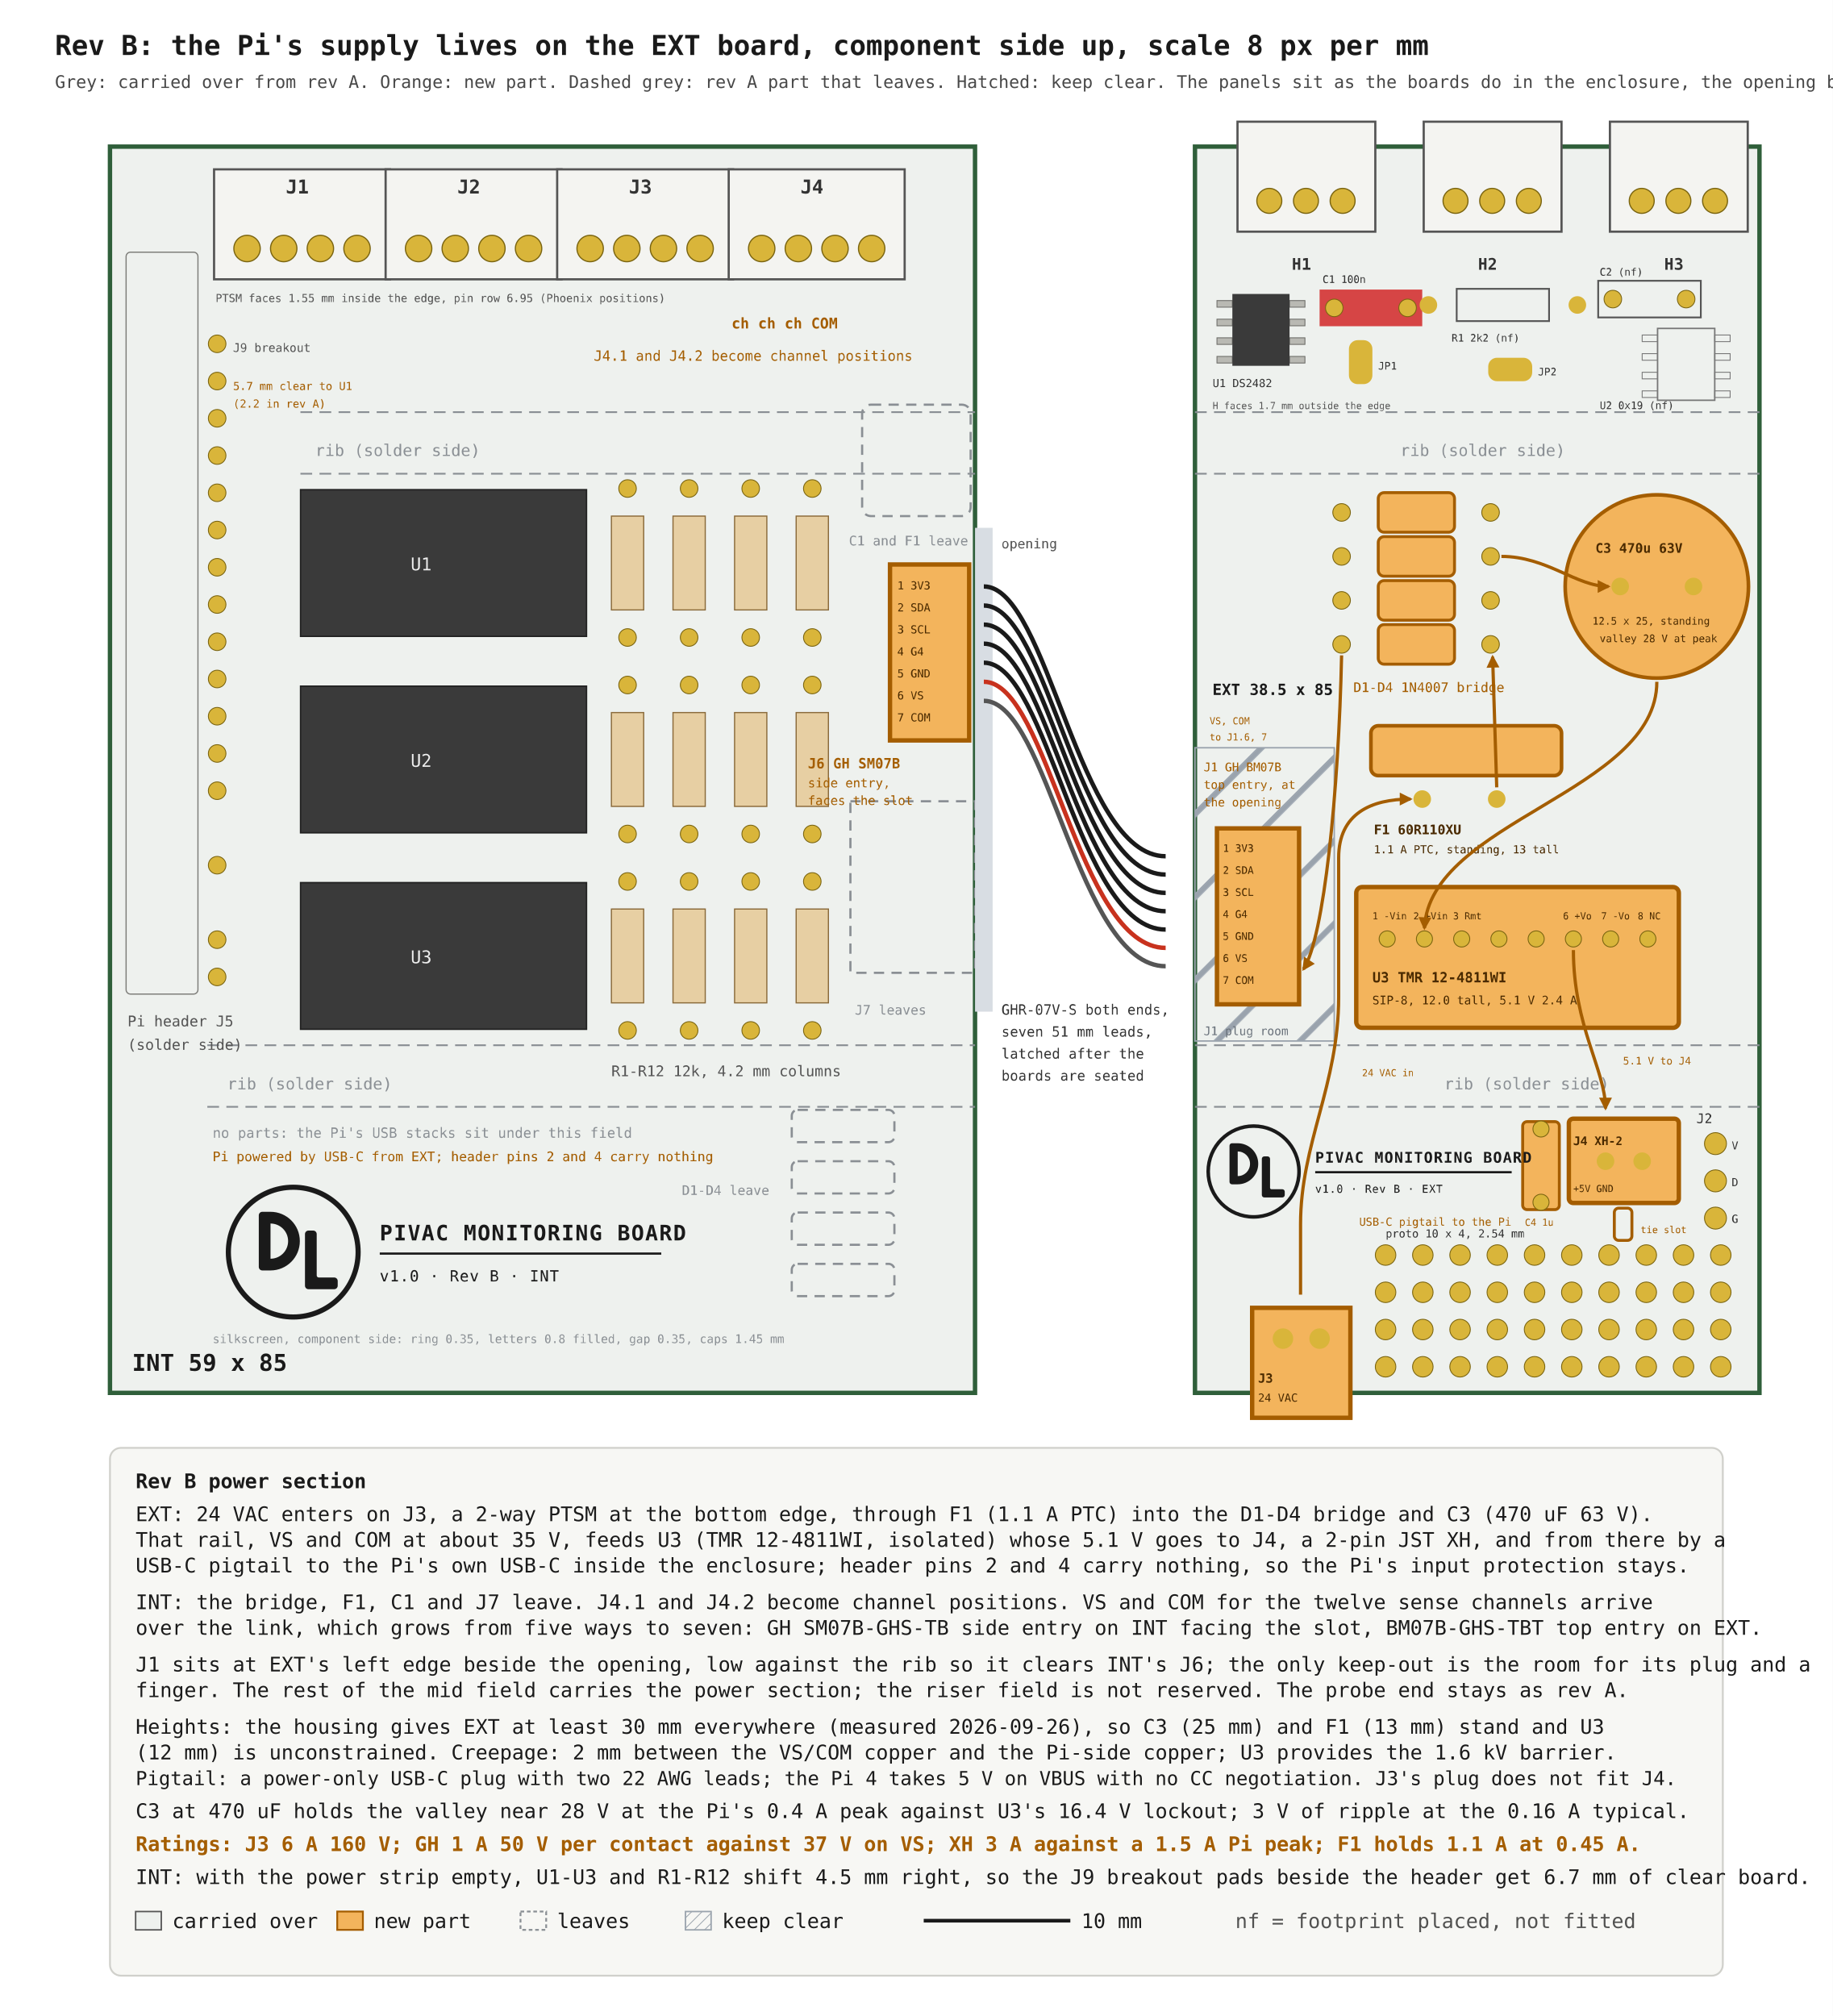
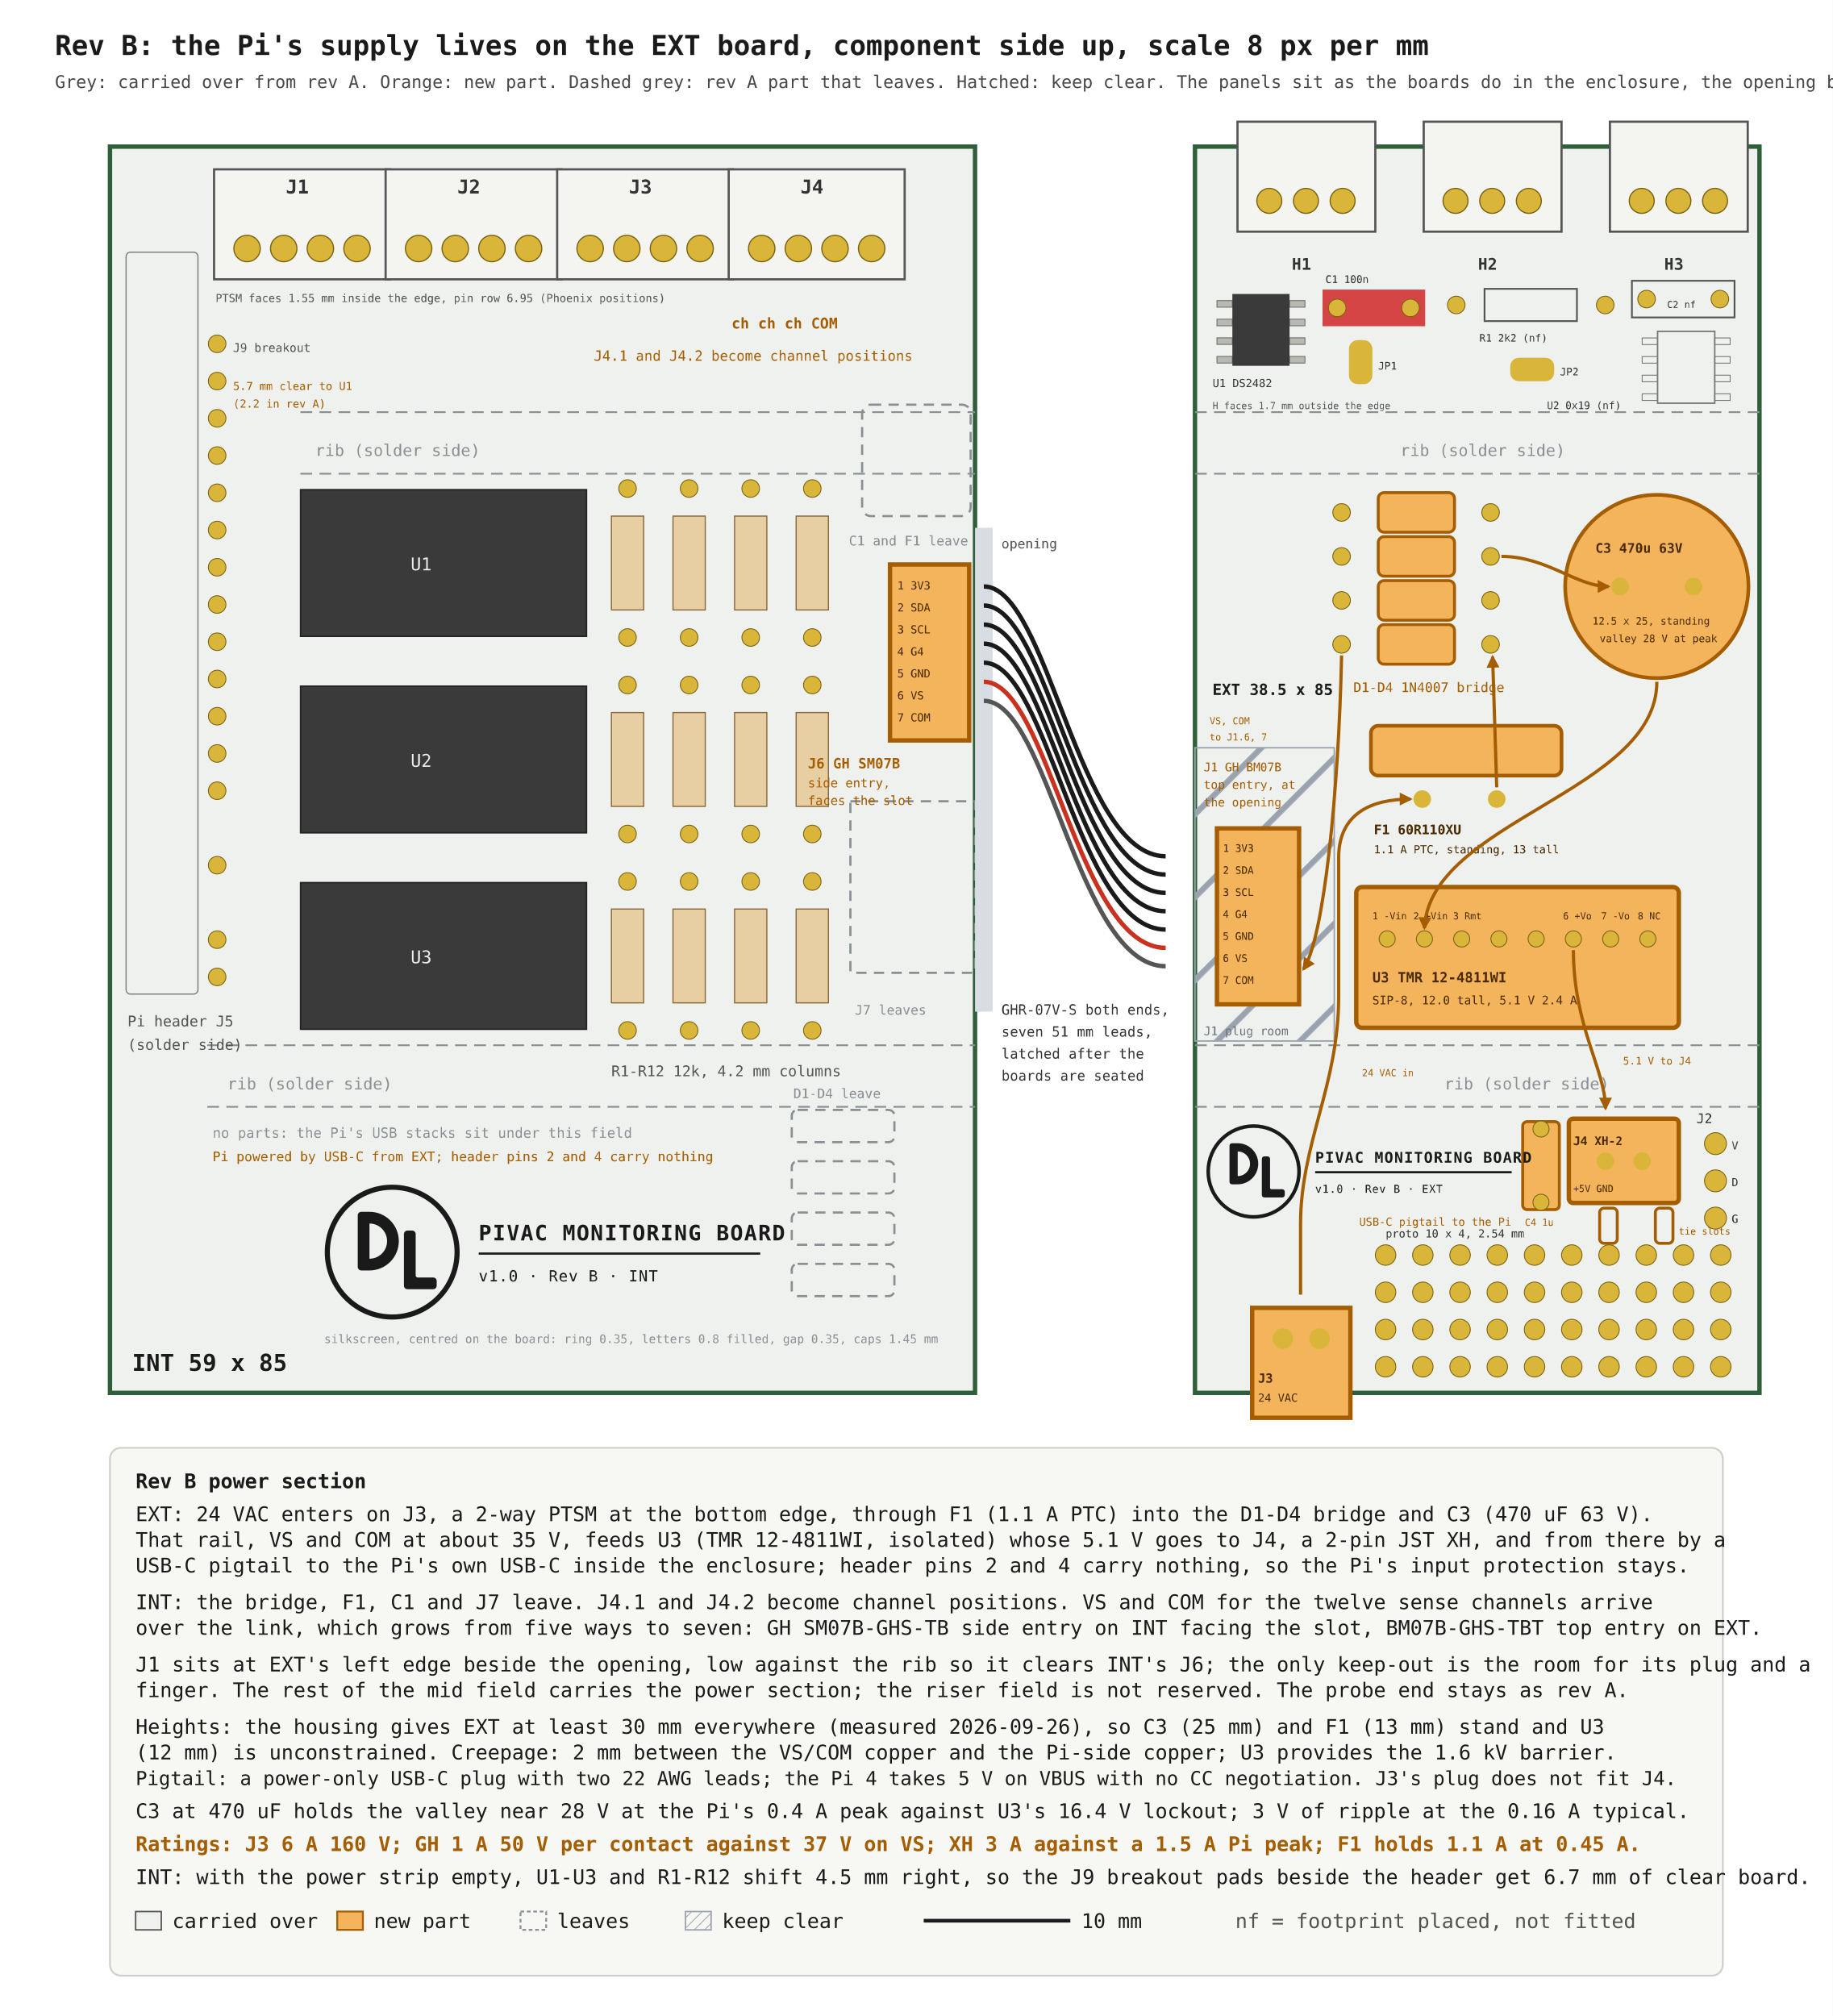
<svg xmlns="http://www.w3.org/2000/svg" viewBox="0 0 1000 1100" role="img" aria-label="Rev B component layout: the 24 VAC entry, rectifier, reservoir and TMR 12-4811WI converter on the EXT board's mid field with a USB-C pigtail to the Pi, a 7-way GH link at the opening carrying VS and COM to the INT board, and the INT board with its power section removed." style="max-width:100%;height:auto">
  <defs>
    <pattern id="hatch" width="4" height="4" patternUnits="userSpaceOnUse" patternTransform="rotate(45)">
      <line x1="0" y1="0" x2="0" y2="4" stroke="#9aa3ad" stroke-width="0.8" />
    </pattern>
    <marker id="arr" viewBox="0 0 6 6" refX="5" refY="3" markerWidth="4" markerHeight="4" orient="auto">
      <path d="M0,0 L6,3 L0,6 z" fill="#a45d00" />
    </marker>
  </defs>
  <rect x="0" y="0" width="1000" height="1100" fill="#ffffff" />
  <g font-family="IBM Plex Mono, ui-monospace, monospace" fill="#1a1a1a">
    <text x="30" y="30" font-size="15" font-weight="700">Rev B: the Pi's supply lives on the EXT board, component side up, scale 8 px per mm</text>
    <text x="30" y="48" font-size="9.5" opacity="0.8">Grey: carried over from rev A. Orange: new part. Dashed grey: rev A part that leaves. Hatched: keep clear. The panels sit as the boards do in the enclosure, the opening between them.</text>
    <g transform="translate(60,80) scale(8)">
      <rect x="0" y="0" width="59" height="85" fill="#eef1ee" stroke="#2f5f3a" stroke-width="0.3" />
      <text x="1.5" y="83.5" font-size="1.6" font-weight="700">INT 59 x 85</text>
      <g stroke="#8a8f94" stroke-width="0.12" stroke-dasharray="0.8 0.5" fill="none">
        <line x1="12.99" y1="18.11" x2="59" y2="18.11" />
        <line x1="12.99" y1="22.31" x2="59" y2="22.31" />
        <line x1="6.64" y1="61.29" x2="59" y2="61.29" />
        <line x1="6.64" y1="65.49" x2="59" y2="65.49" />
      </g>
      <text x="14" y="21.1" font-size="1.1" fill="#8a8f94">rib (solder side)</text>
      <text x="8" y="64.3" font-size="1.1" fill="#8a8f94">rib (solder side)</text>
      <rect x="1.1" y="7.2" width="4.9" height="50.6" rx="0.3" fill="none" stroke="#7c7c78" stroke-width="0.08" />
      <text x="1.2" y="60" font-size="1.0" fill="#555">Pi header J5</text>
      <text x="1.2" y="61.6" font-size="1.0" fill="#555">(solder side)</text>
      <g fill="#f4f4f1" stroke="#555" stroke-width="0.15">
        <rect x="7.1" y="1.55" width="12" height="7.5" />
        <rect x="18.8" y="1.55" width="12" height="7.5" />
        <rect x="30.5" y="1.55" width="12" height="7.5" />
        <rect x="42.2" y="1.55" width="12" height="7.5" />
      </g>
      <g fill="#d9b53a" stroke="#7a6410" stroke-width="0.08">
        <circle cx="9.35" cy="6.95" r="0.9" />
        <circle cx="11.85" cy="6.95" r="0.9" />
        <circle cx="14.35" cy="6.95" r="0.9" />
        <circle cx="16.85" cy="6.95" r="0.9" />
        <circle cx="21.05" cy="6.95" r="0.9" />
        <circle cx="23.55" cy="6.95" r="0.9" />
        <circle cx="26.05" cy="6.95" r="0.9" />
        <circle cx="28.55" cy="6.95" r="0.9" />
        <circle cx="32.75" cy="6.95" r="0.9" />
        <circle cx="35.25" cy="6.95" r="0.9" />
        <circle cx="37.75" cy="6.95" r="0.9" />
        <circle cx="40.25" cy="6.95" r="0.9" />
        <circle cx="44.45" cy="6.95" r="0.9" />
        <circle cx="46.95" cy="6.95" r="0.9" />
        <circle cx="49.45" cy="6.95" r="0.9" />
        <circle cx="51.95" cy="6.95" r="0.9" />
      </g>
      <g font-size="1.3" font-weight="700" fill="#333">
        <text x="12" y="3.2">J1</text>
        <text x="23.7" y="3.2">J2</text>
        <text x="35.4" y="3.2">J3</text>
        <text x="47.1" y="3.2">J4</text>
      </g>
      <text x="42.4" y="12.4" font-size="1.0" font-weight="700" fill="#a45d00">ch  ch  ch  COM</text>
      <text x="7.2" y="10.6" font-size="0.75" fill="#555">PTSM faces 1.55 mm inside the edge, pin row 6.95 (Phoenix positions)</text>
      <text x="33" y="14.6" font-size="0.95" fill="#a45d00">J4.1 and J4.2 become channel positions</text>
      <g fill="#d9b53a" stroke="#7a6410" stroke-width="0.06">
        <circle cx="7.31" cy="13.45" r="0.6" />
        <circle cx="7.31" cy="15.99" r="0.6" />
        <circle cx="7.31" cy="18.53" r="0.6" />
        <circle cx="7.31" cy="21.07" r="0.6" />
        <circle cx="7.31" cy="23.61" r="0.6" />
        <circle cx="7.31" cy="26.15" r="0.6" />
        <circle cx="7.31" cy="28.69" r="0.6" />
        <circle cx="7.31" cy="31.23" r="0.6" />
        <circle cx="7.31" cy="33.77" r="0.6" />
        <circle cx="7.31" cy="36.31" r="0.6" />
        <circle cx="7.31" cy="38.85" r="0.6" />
        <circle cx="7.31" cy="41.39" r="0.6" />
        <circle cx="7.31" cy="43.93" r="0.6" />
        <circle cx="7.31" cy="49.01" r="0.6" />
        <circle cx="7.31" cy="54.09" r="0.6" />
        <circle cx="7.31" cy="56.63" r="0.6" />
      </g>
      <text x="8.4" y="14" font-size="0.8" fill="#555">J9 breakout</text>
      <text x="8.4" y="16.6" font-size="0.75" fill="#a45d00">5.7 mm clear to U1</text>
      <text x="8.4" y="17.8" font-size="0.75" fill="#a45d00">(2.2 in rev A)</text>
      <g fill="#3a3a3a" stroke="#222" stroke-width="0.1">
        <rect x="13" y="23.4" width="19.5" height="10" />
        <rect x="13" y="36.8" width="19.5" height="10" />
        <rect x="13" y="50.2" width="19.5" height="10" />
      </g>
      <g font-size="1.2" fill="#eee">
        <text x="20.5" y="28.9">U1</text>
        <text x="20.5" y="42.3">U2</text>
        <text x="20.5" y="55.7">U3</text>
      </g>
      <g fill="#e7cfa3" stroke="#8a6a3a" stroke-width="0.08">
        <rect x="34.2" y="25.2" width="2.2" height="6.4" />
        <rect x="38.4" y="25.2" width="2.2" height="6.4" />
        <rect x="42.6" y="25.2" width="2.2" height="6.4" />
        <rect x="46.8" y="25.2" width="2.2" height="6.4" />
        <rect x="34.2" y="38.6" width="2.2" height="6.4" />
        <rect x="38.4" y="38.6" width="2.2" height="6.4" />
        <rect x="42.6" y="38.6" width="2.2" height="6.4" />
        <rect x="46.8" y="38.6" width="2.2" height="6.4" />
        <rect x="34.2" y="52" width="2.2" height="6.4" />
        <rect x="38.4" y="52" width="2.2" height="6.4" />
        <rect x="42.6" y="52" width="2.2" height="6.4" />
        <rect x="46.8" y="52" width="2.2" height="6.4" />
      </g>
      <g fill="#d9b53a" stroke="#7a6410" stroke-width="0.06">
        <circle cx="35.3" cy="23.32" r="0.6" />
        <circle cx="35.3" cy="33.48" r="0.6" />
        <circle cx="35.3" cy="36.72" r="0.6" />
        <circle cx="35.3" cy="46.88" r="0.6" />
        <circle cx="35.3" cy="50.12" r="0.6" />
        <circle cx="35.3" cy="60.28" r="0.6" />
        <circle cx="39.5" cy="23.32" r="0.6" />
        <circle cx="39.5" cy="33.48" r="0.6" />
        <circle cx="39.5" cy="36.72" r="0.6" />
        <circle cx="39.5" cy="46.88" r="0.6" />
        <circle cx="39.5" cy="50.12" r="0.6" />
        <circle cx="39.5" cy="60.28" r="0.6" />
        <circle cx="43.7" cy="23.32" r="0.6" />
        <circle cx="43.7" cy="33.48" r="0.6" />
        <circle cx="43.7" cy="36.72" r="0.6" />
        <circle cx="43.7" cy="46.88" r="0.6" />
        <circle cx="43.7" cy="50.12" r="0.6" />
        <circle cx="43.7" cy="60.28" r="0.6" />
        <circle cx="47.9" cy="23.32" r="0.6" />
        <circle cx="47.9" cy="33.48" r="0.6" />
        <circle cx="47.9" cy="36.72" r="0.6" />
        <circle cx="47.9" cy="46.88" r="0.6" />
        <circle cx="47.9" cy="50.12" r="0.6" />
        <circle cx="47.9" cy="60.28" r="0.6" />
      </g>
      <text x="34.2" y="63.4" font-size="1.0" fill="#555">R1-R12 12k, 4.2 mm columns</text>
      <g fill="none" stroke="#8a8f94" stroke-width="0.15" stroke-dasharray="0.7 0.5">
        <rect x="51.3" y="17.6" width="7.4" height="7.6" rx="0.6" />
        <rect x="46.5" y="65.7" width="7" height="2.2" rx="0.4" />
        <rect x="46.5" y="69.2" width="7" height="2.2" rx="0.4" />
        <rect x="46.5" y="72.7" width="7" height="2.2" rx="0.4" />
        <rect x="46.5" y="76.2" width="7" height="2.2" rx="0.4" />
        <rect x="50.5" y="44.65" width="8.5" height="11.7" />
      </g>
      <g font-size="0.9" fill="#8a8f94">
        <text x="50.4" y="27.2">C1 and F1 leave</text>
-         <text x="39" y="71.5">D1-D4 leave</text>
+         <text x="46.6" y="64.9">D1-D4 leave</text>
        <text x="50.8" y="59.2">J7 leaves</text>
      </g>
      <rect x="59" y="26" width="1.2" height="33" fill="#d8dde3" />
      <rect x="53.2" y="28.5" width="5.4" height="12" fill="#f3b45c" stroke="#a45d00" stroke-width="0.3" />
      <g fill="#4a2a00" font-size="0.75">
        <text x="53.7" y="30.2">1 3V3</text>
        <text x="53.7" y="31.7">2 SDA</text>
        <text x="53.7" y="33.2">3 SCL</text>
        <text x="53.7" y="34.7">4 G4</text>
        <text x="53.7" y="36.2">5 GND</text>
        <text x="53.7" y="37.7">6 VS</text>
        <text x="53.7" y="39.2">7 COM</text>
      </g>
      <text x="47.6" y="42.4" font-size="0.95" font-weight="700" fill="#a45d00">J6 GH SM07B</text>
      <text x="47.6" y="43.7" font-size="0.85" fill="#a45d00">side entry,</text>
      <text x="47.6" y="44.9" font-size="0.85" fill="#a45d00">faces the slot</text>
      <text x="7" y="67.6" font-size="0.95" fill="#8a8f94">no parts: the Pi's USB stacks sit under this field</text>
      <text x="7" y="69.2" font-size="0.9" fill="#a45d00">Pi powered by USB-C from EXT; header pins 2 and 4 carry nothing</text>
-       <g transform="translate(12.5,75.4)">
+       <g transform="translate(19.25,75.4)">
        <circle cx="0" cy="0" r="4.425" fill="none" stroke="#1a1a1a" stroke-width="0.35" />
        <path d="M -2.35 1.01 L -2.35 -2.51 A 0.24 0.24 0 0 1 -2.11 -2.75 L -1.55 -2.75 A 2 2 0 0 1 -1.55 1.25 L -2.11 1.25 A 0.24 0.24 0 0 1 -2.35 1.01 Z M -1.55 -1.95 L -1.55 0.45 A 1.2 1.2 0 0 0 -1.55 -1.95 Z" fill="#1a1a1a" fill-rule="nonzero" />
        <path d="M 0.8 -1.23 A 0.24 0.24 0 0 1 1.04 -1.47 L 1.36 -1.47 A 0.24 0.24 0 0 1 1.6 -1.23 L 1.6 1.59 A 0.14 0.14 0 0 0 1.74 1.73 L 2.793 1.73 A 0.24 0.24 0 0 1 3.033 1.97 L 3.033 2.29 A 0.24 0.24 0 0 1 2.793 2.53 L 1.04 2.53 A 0.24 0.24 0 0 1 0.8 2.29 Z" fill="#1a1a1a" />
      </g>
-       <text x="18.4" y="74.6" font-size="1.45" font-weight="700" letter-spacing="0.08">PIVAC MONITORING BOARD</text>
-       <line x1="18.4" y1="75.5" x2="37.6" y2="75.5" stroke="#1a1a1a" stroke-width="0.15" />
-       <text x="18.4" y="77.4" font-size="1.05" letter-spacing="0.05">v1.0  ·  Rev B  ·  INT</text>
-       <text x="7" y="81.6" font-size="0.8" fill="#8a8f94">silkscreen, component side: ring 0.35, letters 0.8 filled, gap 0.35, caps 1.45 mm</text>
+       <text x="25.15" y="74.6" font-size="1.45" font-weight="700" letter-spacing="0.08">PIVAC MONITORING BOARD</text>
+       <line x1="25.15" y1="75.5" x2="44.35" y2="75.5" stroke="#1a1a1a" stroke-width="0.15" />
+       <text x="25.15" y="77.4" font-size="1.05" letter-spacing="0.05">v1.0  ·  Rev B  ·  INT</text>
+       <text x="14.6" y="81.6" font-size="0.8" fill="#8a8f94">silkscreen, centred on the board: ring 0.35, letters 0.8 filled, gap 0.35, caps 1.45 mm</text>
    </g>
    <g transform="translate(60,80) scale(8)">
      <g stroke-width="0.3" fill="none" stroke="#1a1a1a">
        <path d="M 59.6 30 C 64 30, 66 48.4, 72 48.4" />
        <path d="M 59.6 31.3 C 64 31.3, 66 49.65, 72 49.65" />
        <path d="M 59.6 32.6 C 64 32.6, 66 50.9, 72 50.9" />
        <path d="M 59.6 33.9 C 64 33.9, 66 52.15, 72 52.15" />
        <path d="M 59.6 35.2 C 64 35.2, 66 53.4, 72 53.4" />
      </g>
      <g stroke-width="0.3" fill="none">
        <path d="M 59.6 36.5 C 64 36.5, 66 54.65, 72 54.65" stroke="#c8321e" />
        <path d="M 59.6 37.8 C 64 37.8, 66 55.9, 72 55.9" stroke="#555" />
      </g>
      <text x="60.8" y="59.2" font-size="0.95" fill="#333">GHR-07V-S both ends,</text>
      <text x="60.8" y="60.7" font-size="0.95" fill="#333">seven 51 mm leads,</text>
      <text x="60.8" y="62.2" font-size="0.95" fill="#333">latched after the</text>
      <text x="60.8" y="63.7" font-size="0.95" fill="#333">boards are seated</text>
      <text x="60.8" y="27.4" font-size="0.9" fill="#555">opening</text>
    </g>
    <g transform="translate(652,80) scale(8)">
      <rect x="0" y="0" width="38.5" height="85" fill="#eef1ee" stroke="#2f5f3a" stroke-width="0.3" />
      <text x="1.2" y="37.4" font-size="1.05" font-weight="700">EXT 38.5 x 85</text>
      <g stroke="#8a8f94" stroke-width="0.12" stroke-dasharray="0.8 0.5" fill="none">
        <line x1="0" y1="18.11" x2="38.5" y2="18.11" />
        <line x1="0" y1="22.31" x2="38.5" y2="22.31" />
        <line x1="0" y1="61.29" x2="38.5" y2="61.29" />
        <line x1="0" y1="65.49" x2="38.5" y2="65.49" />
      </g>
      <text x="14" y="21.1" font-size="1.1" fill="#8a8f94">rib (solder side)</text>
      <text x="17" y="64.3" font-size="1.1" fill="#8a8f94">rib (solder side)</text>
      <rect x="0" y="41" width="9.5" height="20" fill="url(#hatch)" stroke="#9aa3ad" stroke-width="0.1" />
      <text x="0.6" y="60.6" font-size="0.8" fill="#6b737c">J1 plug room</text>
      <g fill="#f4f4f1" stroke="#555" stroke-width="0.15">
        <rect x="2.9" y="-1.7" width="9.4" height="7.5" />
        <rect x="15.6" y="-1.7" width="9.4" height="7.5" />
        <rect x="28.3" y="-1.7" width="9.4" height="7.5" />
      </g>
      <g fill="#d9b53a" stroke="#7a6410" stroke-width="0.08">
        <circle cx="5.07" cy="3.7" r="0.85" />
        <circle cx="7.57" cy="3.7" r="0.85" />
        <circle cx="10.07" cy="3.7" r="0.85" />
        <circle cx="17.77" cy="3.7" r="0.85" />
        <circle cx="20.27" cy="3.7" r="0.85" />
        <circle cx="22.77" cy="3.7" r="0.85" />
        <circle cx="30.47" cy="3.7" r="0.85" />
        <circle cx="32.97" cy="3.7" r="0.85" />
        <circle cx="35.47" cy="3.7" r="0.85" />
      </g>
      <g font-size="1.1" font-weight="700" fill="#333">
        <text x="6.6" y="8.4">H1</text>
        <text x="19.3" y="8.4">H2</text>
        <text x="32" y="8.4">H3</text>
      </g>
      <text x="1.2" y="17.9" font-size="0.65" fill="#555">H faces 1.7 mm outside the edge</text>
      <g fill="#b9b9b3" stroke="#6f6f6a" stroke-width="0.06">
-         <rect x="1.5" y="10.5" width="1.05" height="0.45" />
+         <rect x="1.5" y="10.50" width="1.05" height="0.45" />
+         <rect x="6.45" y="10.50" width="1.05" height="0.45" />
        <rect x="1.5" y="11.77" width="1.05" height="0.45" />
+         <rect x="6.45" y="11.77" width="1.05" height="0.45" />
        <rect x="1.5" y="13.04" width="1.05" height="0.45" />
+         <rect x="6.45" y="13.04" width="1.05" height="0.45" />
        <rect x="1.5" y="14.31" width="1.05" height="0.45" />
-         <rect x="6.45" y="10.5" width="1.05" height="0.45" />
-         <rect x="6.45" y="11.77" width="1.05" height="0.45" />
-         <rect x="6.45" y="13.04" width="1.05" height="0.45" />
        <rect x="6.45" y="14.31" width="1.05" height="0.45" />
      </g>
      <rect x="2.55" y="10.05" width="3.9" height="4.9" fill="#3a3a3a" />
      <text x="1.2" y="16.4" font-size="0.75" fill="#333">U1 DS2482</text>
-       <rect x="8.5" y="9.75" width="7" height="2.5" fill="#d64545" />
-       <circle cx="9.5" cy="11" r="0.6" fill="#d9b53a" stroke="#7a6410" stroke-width="0.06" />
-       <circle cx="14.5" cy="11" r="0.6" fill="#d9b53a" stroke="#7a6410" stroke-width="0.06" />
-       <text x="8.7" y="9.3" font-size="0.7" fill="#333">C1 100n</text>
+       <rect x="8.7" y="9.75" width="7" height="2.5" fill="#d64545" />
+       <circle cx="9.7" cy="11" r="0.6" fill="#d9b53a" stroke="#7a6410" stroke-width="0.06" />
+       <circle cx="14.7" cy="11" r="0.6" fill="#d9b53a" stroke="#7a6410" stroke-width="0.06" />
+       <text x="8.9" y="9.3" font-size="0.7" fill="#333">C1 100n</text>
      <rect x="10.5" y="13.2" width="1.6" height="3" rx="0.6" fill="#d9b53a" />
      <text x="12.5" y="15.2" font-size="0.7" fill="#333">JP1</text>
-       <rect x="17.85" y="9.7" width="6.3" height="2.2" fill="none" stroke="#555" stroke-width="0.12" />
-       <circle cx="15.92" cy="10.8" r="0.6" fill="#d9b53a" />
-       <circle cx="26.08" cy="10.8" r="0.6" fill="#d9b53a" />
-       <text x="17.5" y="13.3" font-size="0.7" fill="#333">R1 2k2 (nf)</text>
-       <rect x="20" y="14.4" width="3" height="1.6" rx="0.6" fill="#d9b53a" />
-       <text x="23.4" y="15.6" font-size="0.7" fill="#333">JP2</text>
-       <rect x="27.5" y="9.15" width="7" height="2.5" fill="none" stroke="#555" stroke-width="0.12" />
-       <circle cx="28.5" cy="10.4" r="0.6" fill="#d9b53a" stroke="#7a6410" stroke-width="0.06" />
-       <circle cx="33.5" cy="10.4" r="0.6" fill="#d9b53a" stroke="#7a6410" stroke-width="0.06" />
-       <text x="27.6" y="8.8" font-size="0.7" fill="#333">C2 (nf)</text>
+       <rect x="19.75" y="9.7" width="6.3" height="2.2" fill="none" stroke="#555" stroke-width="0.12" />
+       <circle cx="17.82" cy="10.8" r="0.6" fill="#d9b53a" stroke="#7a6410" stroke-width="0.06" />
+       <circle cx="27.98" cy="10.8" r="0.6" fill="#d9b53a" stroke="#7a6410" stroke-width="0.06" />
+       <text x="19.4" y="13.3" font-size="0.7" fill="#333">R1 2k2 (nf)</text>
+       <rect x="21.5" y="14.4" width="3" height="1.6" rx="0.6" fill="#d9b53a" />
+       <text x="24.9" y="15.6" font-size="0.7" fill="#333">JP2</text>
+       <rect x="29.8" y="9.15" width="7" height="2.5" fill="none" stroke="#555" stroke-width="0.12" />
+       <circle cx="30.8" cy="10.4" r="0.6" fill="#d9b53a" stroke="#7a6410" stroke-width="0.06" />
+       <circle cx="35.8" cy="10.4" r="0.6" fill="#d9b53a" stroke="#7a6410" stroke-width="0.06" />
+       <text x="32.2" y="11.0" font-size="0.65" fill="#333">C2 nf</text>
      <g fill="none" stroke="#777" stroke-width="0.06">
-         <rect x="30.5" y="12.85" width="1.05" height="0.45" />
-         <rect x="30.5" y="14.12" width="1.05" height="0.45" />
-         <rect x="30.5" y="15.39" width="1.05" height="0.45" />
-         <rect x="30.5" y="16.66" width="1.05" height="0.45" />
-         <rect x="35.45" y="12.85" width="1.05" height="0.45" />
-         <rect x="35.45" y="14.12" width="1.05" height="0.45" />
-         <rect x="35.45" y="15.39" width="1.05" height="0.45" />
-         <rect x="35.45" y="16.66" width="1.05" height="0.45" />
-       </g>
-       <rect x="31.55" y="12.4" width="3.9" height="4.9" fill="none" stroke="#777" stroke-width="0.1" />
-       <text x="27.6" y="17.9" font-size="0.7" fill="#333">U2 0x19 (nf)</text>
+         <rect x="30.5" y="13.05" width="1.05" height="0.45" />
+         <rect x="35.45" y="13.05" width="1.05" height="0.45" />
+         <rect x="30.5" y="14.32" width="1.05" height="0.45" />
+         <rect x="35.45" y="14.32" width="1.05" height="0.45" />
+         <rect x="30.5" y="15.59" width="1.05" height="0.45" />
+         <rect x="35.45" y="15.59" width="1.05" height="0.45" />
+         <rect x="30.5" y="16.86" width="1.05" height="0.45" />
+         <rect x="35.45" y="16.86" width="1.05" height="0.45" />
+       </g>
+       <rect x="31.55" y="12.6" width="3.9" height="4.9" fill="none" stroke="#777" stroke-width="0.1" />
+       <text x="24.0" y="17.9" font-size="0.7" fill="#333">U2 0x19 (nf)</text>
      <rect x="1.5" y="46.5" width="5.6" height="12" fill="#f3b45c" stroke="#a45d00" stroke-width="0.3" />
      <g fill="#4a2a00" font-size="0.7">
        <text x="1.9" y="48.1">1 3V3</text>
        <text x="1.9" y="49.6">2 SDA</text>
        <text x="1.9" y="51.1">3 SCL</text>
        <text x="1.9" y="52.6">4 G4</text>
        <text x="1.9" y="54.1">5 GND</text>
        <text x="1.9" y="55.6">6 VS</text>
        <text x="1.9" y="57.1">7 COM</text>
      </g>
      <text x="0.6" y="42.6" font-size="0.8" fill="#a45d00">J1 GH BM07B</text>
      <text x="0.6" y="43.8" font-size="0.8" fill="#a45d00">top entry, at</text>
      <text x="0.6" y="45" font-size="0.8" fill="#a45d00">the opening</text>
      <g fill="#f3b45c" stroke="#a45d00" stroke-width="0.2">
        <rect x="12.5" y="23.6" width="5.2" height="2.7" rx="0.4" />
        <rect x="12.5" y="26.6" width="5.2" height="2.7" rx="0.4" />
        <rect x="12.5" y="29.6" width="5.2" height="2.7" rx="0.4" />
        <rect x="12.5" y="32.6" width="5.2" height="2.7" rx="0.4" />
      </g>
      <g fill="#d9b53a" stroke="#7a6410" stroke-width="0.06">
        <circle cx="10" cy="24.95" r="0.6" />
        <circle cx="20.16" cy="24.95" r="0.6" />
        <circle cx="10" cy="27.95" r="0.6" />
        <circle cx="20.16" cy="27.95" r="0.6" />
        <circle cx="10" cy="30.95" r="0.6" />
        <circle cx="20.16" cy="30.95" r="0.6" />
        <circle cx="10" cy="33.95" r="0.6" />
        <circle cx="20.16" cy="33.95" r="0.6" />
      </g>
      <text x="10.8" y="37.2" font-size="0.9" fill="#a45d00">D1-D4 1N4007 bridge</text>
      <circle cx="31.5" cy="30" r="6.25" fill="#f3b45c" stroke="#a45d00" stroke-width="0.25" />
      <circle cx="29" cy="30" r="0.6" fill="#d9b53a" />
      <circle cx="34" cy="30" r="0.6" fill="#d9b53a" />
      <text x="27.3" y="27.7" font-size="0.9" font-weight="700" fill="#4a2a00">C3 470u 63V</text>
      <text x="27.1" y="32.6" font-size="0.7" fill="#4a2a00">12.5 x 25, standing</text>
      <text x="27.6" y="33.8" font-size="0.7" fill="#4a2a00">valley 28 V at peak</text>
      <rect x="12" y="39.5" width="13" height="3.4" rx="0.5" fill="#f3b45c" stroke="#a45d00" stroke-width="0.25" />
      <circle cx="15.5" cy="44.5" r="0.6" fill="#d9b53a" />
      <circle cx="20.58" cy="44.5" r="0.6" fill="#d9b53a" />
      <text x="12.2" y="46.9" font-size="0.9" font-weight="700" fill="#4a2a00">F1 60R110XU</text>
      <text x="12.2" y="48.2" font-size="0.75" fill="#4a2a00">1.1 A PTC, standing, 13 tall</text>
      <rect x="11" y="50.5" width="22" height="9.6" rx="0.4" fill="#f3b45c" stroke="#a45d00" stroke-width="0.3" />
      <g fill="#d9b53a" stroke="#7a6410" stroke-width="0.06">
        <circle cx="13.11" cy="54.04" r="0.55" />
        <circle cx="15.65" cy="54.04" r="0.55" />
        <circle cx="18.19" cy="54.04" r="0.55" />
        <circle cx="20.73" cy="54.04" r="0.55" />
        <circle cx="23.27" cy="54.04" r="0.55" />
        <circle cx="25.81" cy="54.04" r="0.55" />
        <circle cx="28.35" cy="54.04" r="0.55" />
        <circle cx="30.89" cy="54.04" r="0.55" />
      </g>
      <g fill="#4a2a00" font-size="0.65">
        <text x="12.1" y="52.7">1 -Vin</text>
        <text x="14.9" y="52.7">2 +Vin</text>
        <text x="17.6" y="52.7">3 Rmt</text>
        <text x="25.1" y="52.7">6 +Vo</text>
        <text x="27.7" y="52.7">7 -Vo</text>
        <text x="30.2" y="52.7">8 NC</text>
      </g>
      <text x="12.1" y="57" font-size="0.95" font-weight="700" fill="#4a2a00">U3 TMR 12-4811WI</text>
      <text x="12.1" y="58.5" font-size="0.8" fill="#4a2a00">SIP-8, 12.0 tall, 5.1 V 2.4 A</text>
      <rect x="25.5" y="66.3" width="7.5" height="5.75" rx="0.3" fill="#f3b45c" stroke="#a45d00" stroke-width="0.3" />
      <circle cx="28" cy="69.2" r="0.6" fill="#d9b53a" />
      <circle cx="30.5" cy="69.2" r="0.6" fill="#d9b53a" />
      <text x="25.8" y="68.1" font-size="0.8" font-weight="700" fill="#4a2a00">J4 XH-2</text>
      <text x="25.8" y="71.3" font-size="0.65" fill="#4a2a00">+5V  GND</text>
      <rect x="22.35" y="66.5" width="2.5" height="6" rx="0.3" fill="#f3b45c" stroke="#a45d00" stroke-width="0.2" />
      <circle cx="23.6" cy="67" r="0.55" fill="#d9b53a" stroke="#7a6410" stroke-width="0.06" />
      <circle cx="23.6" cy="72" r="0.55" fill="#d9b53a" stroke="#7a6410" stroke-width="0.06" />
      <text x="22.5" y="73.6" font-size="0.65" fill="#a45d00">C4 1u</text>
-       <rect x="28.6" y="72.4" width="1.2" height="2.2" rx="0.3" fill="none" stroke="#a45d00" stroke-width="0.2" />
-       <text x="30.4" y="74.1" font-size="0.65" fill="#a45d00">tie slot</text>
+       <rect x="27.6" y="72.4" width="1.2" height="2.4" rx="0.3" fill="none" stroke="#a45d00" stroke-width="0.2" />
+       <rect x="31.4" y="72.4" width="1.2" height="2.4" rx="0.3" fill="none" stroke="#a45d00" stroke-width="0.2" />
+       <text x="33.0" y="74.2" font-size="0.65" fill="#a45d00">tie slots</text>
      <text x="11.2" y="73.6" font-size="0.75" fill="#a45d00">USB-C pigtail to the Pi</text>
      <g fill="#d9b53a" stroke="#7a6410" stroke-width="0.06">
        <circle cx="35.5" cy="68" r="0.75" />
        <circle cx="35.5" cy="70.54" r="0.75" />
        <circle cx="35.5" cy="73.08" r="0.75" />
      </g>
      <text x="34.2" y="66.6" font-size="0.9" fill="#333">J2</text>
      <text x="36.6" y="68.4" font-size="0.75" fill="#333">V</text>
      <text x="36.6" y="70.9" font-size="0.75" fill="#333">D</text>
      <text x="36.6" y="73.4" font-size="0.75" fill="#333">G</text>
      <g transform="translate(4.0,69.9) scale(0.7)">
        <circle cx="0" cy="0" r="4.425" fill="none" stroke="#1a1a1a" stroke-width="0.35" />
        <path d="M -2.35 1.01 L -2.35 -2.51 A 0.24 0.24 0 0 1 -2.11 -2.75 L -1.55 -2.75 A 2 2 0 0 1 -1.55 1.25 L -2.11 1.25 A 0.24 0.24 0 0 1 -2.35 1.01 Z M -1.55 -1.95 L -1.55 0.45 A 1.2 1.2 0 0 0 -1.55 -1.95 Z" fill="#1a1a1a" fill-rule="nonzero" />
        <path d="M 0.8 -1.23 A 0.24 0.24 0 0 1 1.04 -1.47 L 1.36 -1.47 A 0.24 0.24 0 0 1 1.6 -1.23 L 1.6 1.59 A 0.14 0.14 0 0 0 1.74 1.73 L 2.793 1.73 A 0.24 0.24 0 0 1 3.033 1.97 L 3.033 2.29 A 0.24 0.24 0 0 1 2.793 2.53 L 1.04 2.53 A 0.24 0.24 0 0 1 0.8 2.29 Z" fill="#1a1a1a" />
      </g>
      <text x="8.2" y="69.3" font-size="1.02" font-weight="700" letter-spacing="0.06">PIVAC MONITORING BOARD</text>
      <line x1="8.2" y1="69.95" x2="21.6" y2="69.95" stroke="#1a1a1a" stroke-width="0.15" />
      <text x="8.2" y="71.35" font-size="0.74" letter-spacing="0.04">v1.0  ·  Rev B  ·  EXT</text>
      <g fill="#d9b53a" stroke="#7a6410" stroke-width="0.06">
        <g id="pb">
          <circle cx="13" cy="75.6" r="0.7" />
          <circle cx="15.54" cy="75.6" r="0.7" />
          <circle cx="18.08" cy="75.6" r="0.7" />
          <circle cx="20.62" cy="75.6" r="0.7" />
          <circle cx="23.16" cy="75.6" r="0.7" />
          <circle cx="25.7" cy="75.6" r="0.7" />
          <circle cx="28.24" cy="75.6" r="0.7" />
          <circle cx="30.78" cy="75.6" r="0.7" />
          <circle cx="33.32" cy="75.6" r="0.7" />
          <circle cx="35.86" cy="75.6" r="0.7" />
        </g>
        <use href="#pb" y="2.54" />
        <use href="#pb" y="5.08" />
        <use href="#pb" y="7.62" />
      </g>
      <text x="13" y="74.4" font-size="0.75" fill="#333">proto 10 x 4, 2.54 mm</text>
      <rect x="3.9" y="79.2" width="6.7" height="7.5" fill="#f3b45c" stroke="#a45d00" stroke-width="0.3" />
      <circle cx="6" cy="81.3" r="0.7" fill="#d9b53a" />
      <circle cx="8.5" cy="81.3" r="0.7" fill="#d9b53a" />
      <text x="4.3" y="84.3" font-size="0.85" font-weight="700" fill="#4a2a00">J3</text>
      <text x="4.3" y="85.6" font-size="0.75" fill="#4a2a00">24 VAC</text>
      <g stroke="#a45d00" stroke-width="0.22" fill="none" marker-end="url(#arr)">
        <path d="M 7.2 78.3 L 7.2 73.5 C 7.2 68, 9.8 64, 9.8 58 L 9.8 48.5 C 9.8 45.5, 12 44.5, 14.7 44.5" />
        <path d="M 20.58 43.7 L 20.3 34.8" />
        <path d="M 20.9 27.95 C 24 27.95, 26 30, 28.2 30" />
        <path d="M 31.5 36.5 C 31.5 44, 16 46, 15.65 53.3" />
        <path d="M 25.81 54.8 C 25.81 60, 28 63, 28 65.6" />
        <path d="M 10 34.7 C 9.8 44, 8.8 54, 7.4 56.1" />
      </g>
      <g font-size="0.7" fill="#a45d00">
        <text x="29.2" y="62.6">5.1 V to J4</text>
        <text x="11.4" y="63.4" font-size="0.65">24 VAC in</text>
        <text x="1.0" y="39.4" font-size="0.65">VS, COM</text>
        <text x="1.0" y="40.5" font-size="0.65">to J1.6, 7</text>
      </g>
    </g>
    <g transform="translate(60,790)">
      <rect x="0" y="0" width="880" height="288" rx="6" fill="#f7f7f4" stroke="#d0d0cb" stroke-width="1" />
      <g font-size="11">
        <text x="14" y="22" font-weight="700">Rev B power section</text>
        <text x="14" y="40">EXT: 24 VAC enters on J3, a 2-way PTSM at the bottom edge, through F1 (1.1 A PTC) into the D1-D4 bridge and C3 (470 uF 63 V).</text>
        <text x="14" y="54">That rail, VS and COM at about 35 V, feeds U3 (TMR 12-4811WI, isolated) whose 5.1 V goes to J4, a 2-pin JST XH, and from there by a</text>
        <text x="14" y="68">USB-C pigtail to the Pi's own USB-C inside the enclosure; header pins 2 and 4 carry nothing, so the Pi's input protection stays.</text>
        <text x="14" y="88">INT: the bridge, F1, C1 and J7 leave. J4.1 and J4.2 become channel positions. VS and COM for the twelve sense channels arrive</text>
        <text x="14" y="102">over the link, which grows from five ways to seven: GH SM07B-GHS-TB side entry on INT facing the slot, BM07B-GHS-TBT top entry on EXT.</text>
        <text x="14" y="122">J1 sits at EXT's left edge beside the opening, low against the rib so it clears INT's J6; the only keep-out is the room for its plug and a</text>
        <text x="14" y="136">finger. The rest of the mid field carries the power section; the riser field is not reserved. The probe end stays as rev A.</text>
        <text x="14" y="156">Heights: the housing gives EXT at least 30 mm everywhere (measured 2026-09-26), so C3 (25 mm) and F1 (13 mm) stand and U3</text>
        <text x="14" y="170">(12 mm) is unconstrained. Creepage: 2 mm between the VS/COM copper and the Pi-side copper; U3 provides the 1.6 kV barrier.</text>
        <text x="14" y="184" font-size="10.5">Pigtail: a power-only USB-C plug with two 22 AWG leads; the Pi 4 takes 5 V on VBUS with no CC negotiation. J3's plug does not fit J4.</text>
        <text x="14" y="202">C3 at 470 uF holds the valley near 28 V at the Pi's 0.4 A peak against U3's 16.4 V lockout; 3 V of ripple at the 0.16 A typical.</text>
        <text x="14" y="220" fill="#a45d00" font-weight="700">Ratings: J3 6 A 160 V; GH 1 A 50 V per contact against 37 V on VS; XH 3 A against a 1.5 A Pi peak; F1 holds 1.1 A at 0.45 A.</text>
        <text x="14" y="238">INT: with the power strip empty, U1-U3 and R1-R12 shift 4.5 mm right, so the J9 breakout pads beside the header get 6.7 mm of clear board.</text>
      </g>
      <g font-size="11" transform="translate(14,262)">
        <rect x="0" y="-9" width="14" height="10" fill="#eef1ee" stroke="#555" stroke-width="0.8" />
        <text x="20" y="0">carried over</text>
        <rect x="110" y="-9" width="14" height="10" fill="#f3b45c" stroke="#a45d00" stroke-width="1" />
        <text x="130" y="0">new part</text>
        <rect x="210" y="-9" width="14" height="10" fill="none" stroke="#8a8f94" stroke-width="1" stroke-dasharray="2 1.5" />
        <text x="230" y="0">leaves</text>
        <rect x="300" y="-9" width="14" height="10" fill="url(#hatch)" stroke="#9aa3ad" stroke-width="0.8" />
        <text x="320" y="0">keep clear</text>
        <line x1="430" y1="-4" x2="510" y2="-4" stroke="#1a1a1a" stroke-width="2" />
        <text x="516" y="0">10 mm</text>
        <text x="600" y="0" opacity="0.75">nf = footprint placed, not fitted</text>
      </g>
    </g>
  </g>
</svg>
